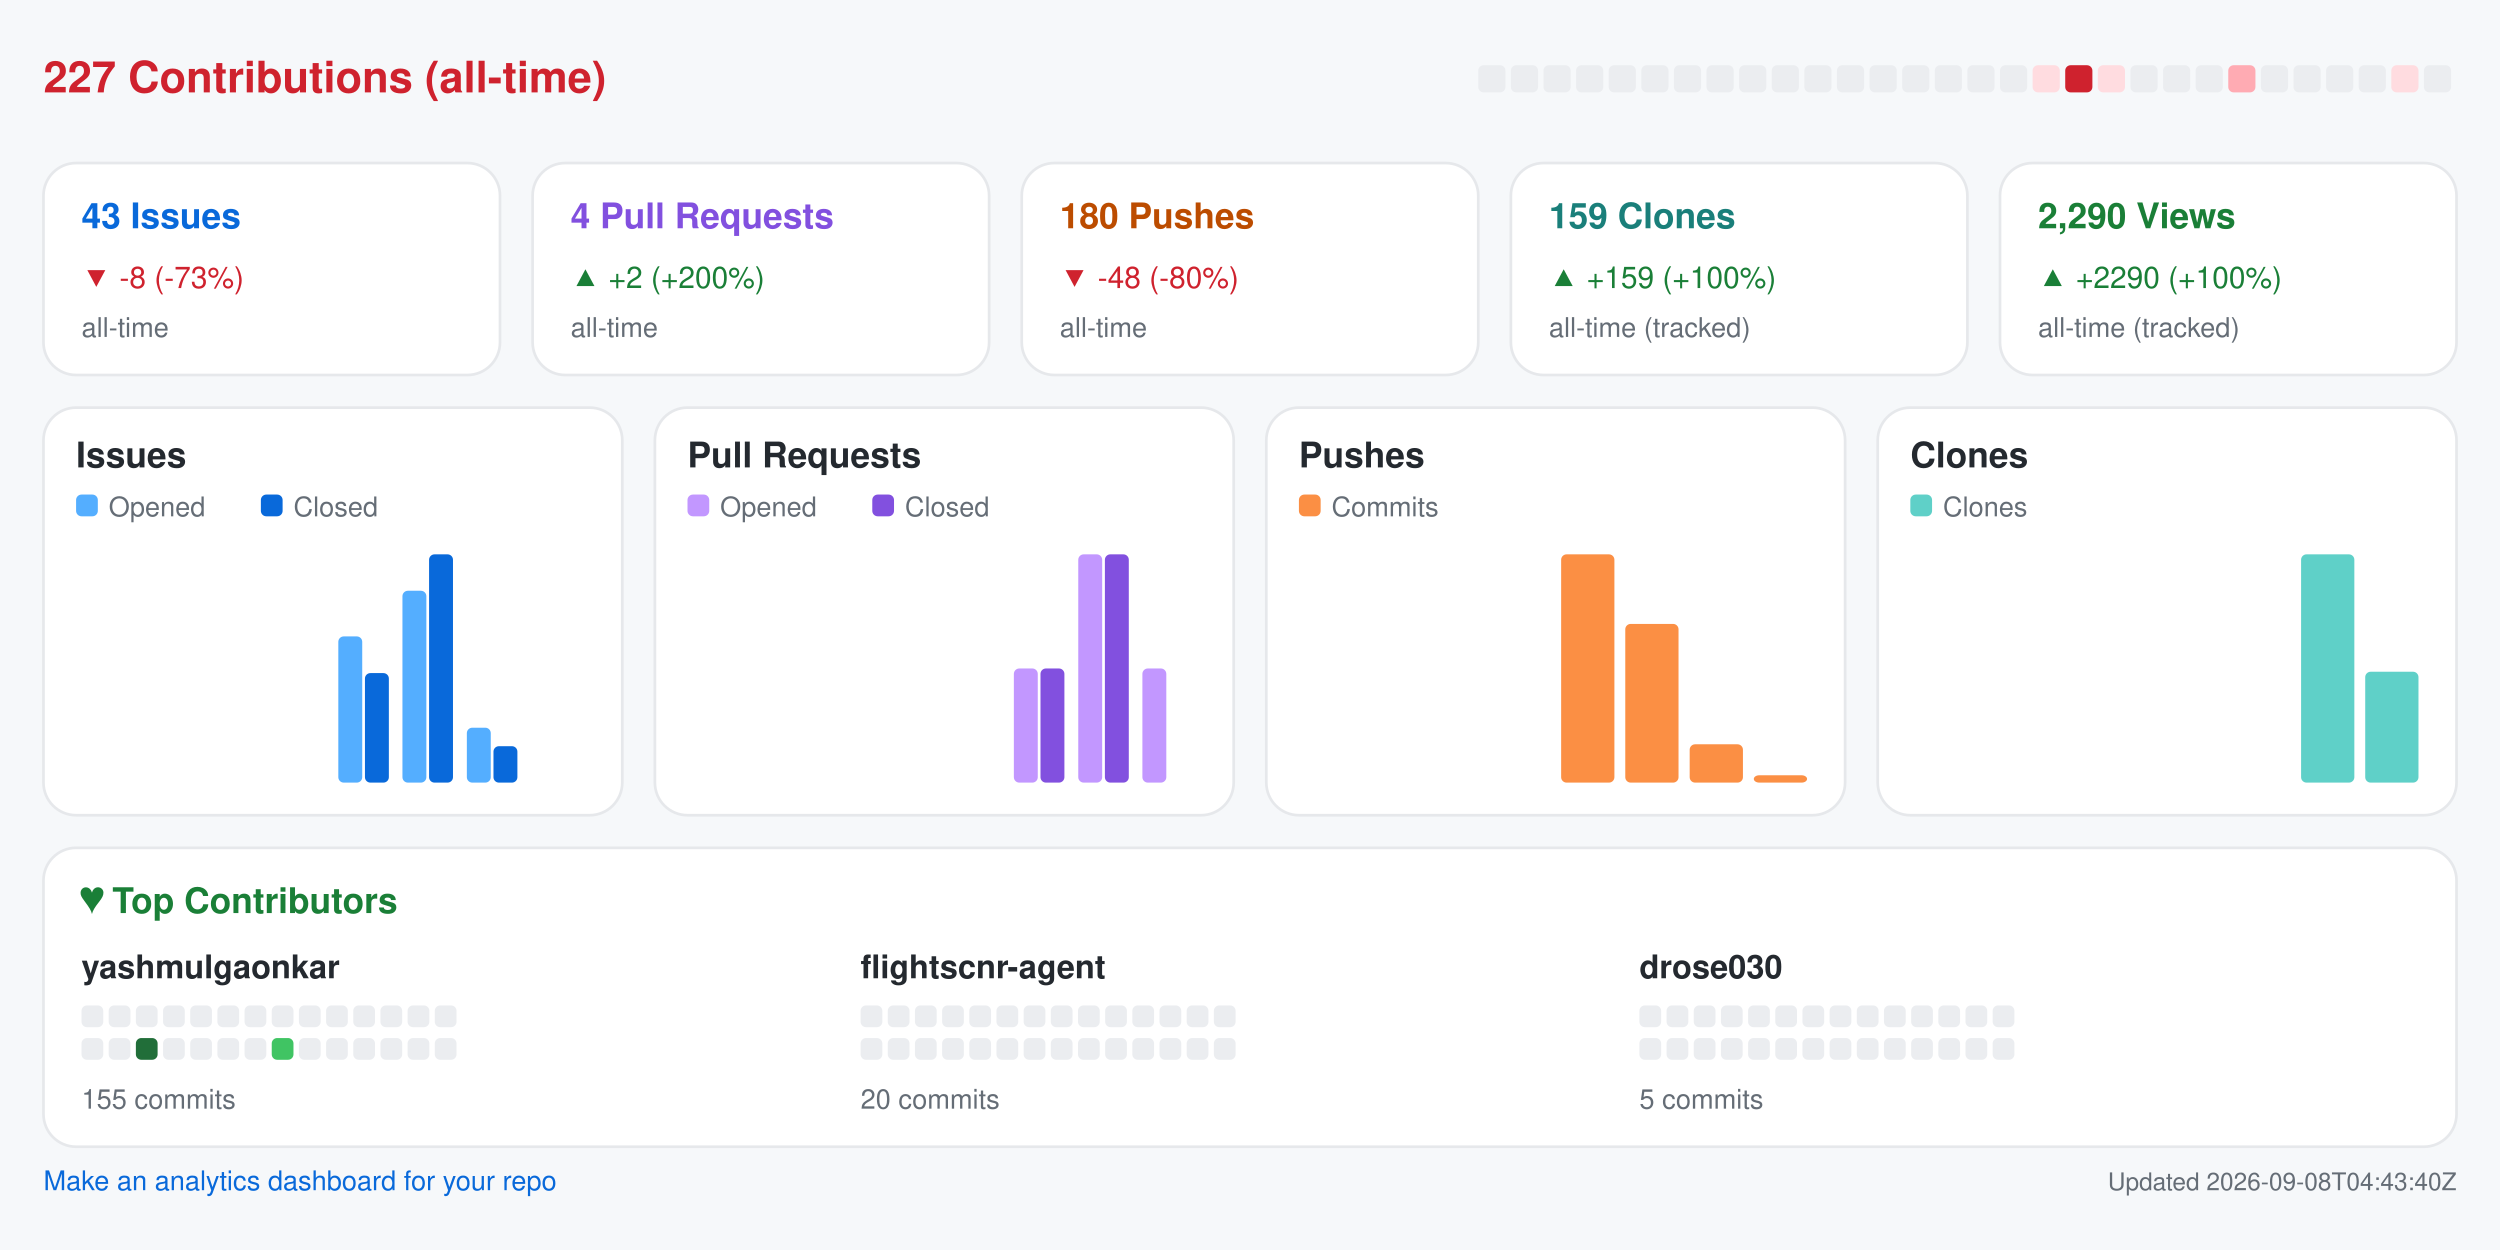
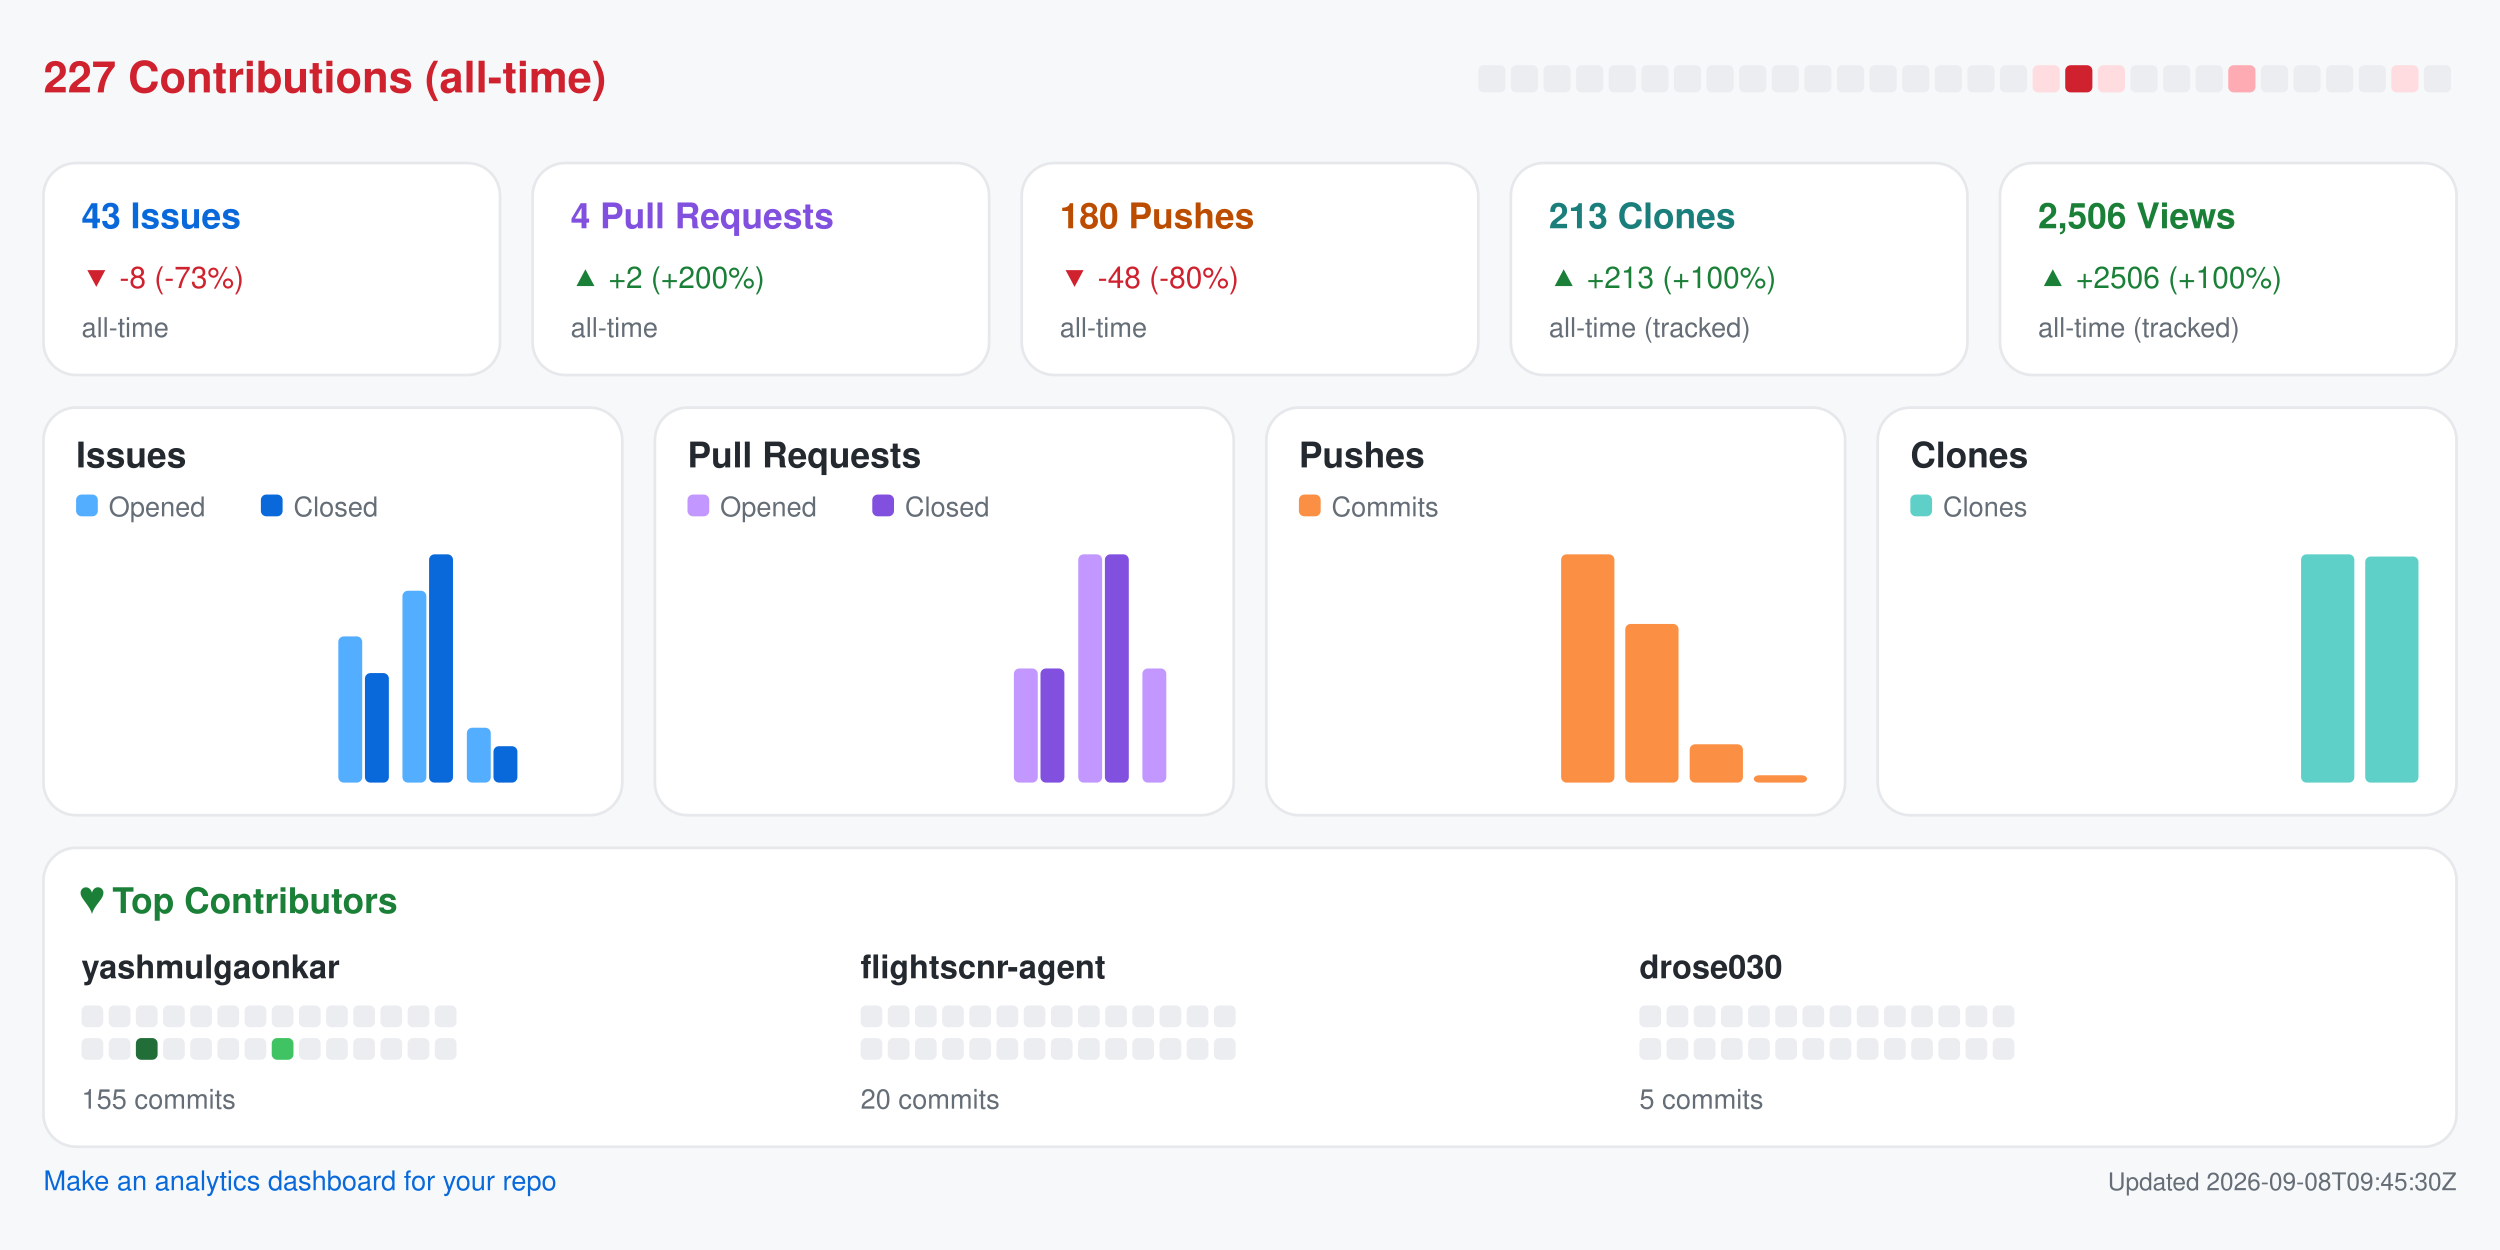
<svg xmlns="http://www.w3.org/2000/svg" width="920" height="460" viewBox="0 0 920 460" role="img" aria-label="Repository analytics for yashmulgaonkar/FlightScnr">
  <rect x="0.0" y="0.0" width="920.0" height="460.0" rx="0" fill="#f6f8fa" />
  <text x="16.0" y="34.0" fill="#cf222e" font-size="16" font-family="-apple-system,BlinkMacSystemFont,Segoe UI,Helvetica,Arial,sans-serif" font-weight="600" text-anchor="start">227 Contributions (all-time)</text>
  <rect x="544.0" y="24.0" width="10.0" height="10.0" rx="2" fill="#ebedf0" />
  <rect x="556.0" y="24.0" width="10.0" height="10.0" rx="2" fill="#ebedf0" />
  <rect x="568.0" y="24.0" width="10.0" height="10.0" rx="2" fill="#ebedf0" />
  <rect x="580.0" y="24.0" width="10.0" height="10.0" rx="2" fill="#ebedf0" />
  <rect x="592.0" y="24.0" width="10.0" height="10.0" rx="2" fill="#ebedf0" />
  <rect x="604.0" y="24.0" width="10.0" height="10.0" rx="2" fill="#ebedf0" />
  <rect x="616.0" y="24.0" width="10.0" height="10.0" rx="2" fill="#ebedf0" />
  <rect x="628.0" y="24.0" width="10.0" height="10.0" rx="2" fill="#ebedf0" />
  <rect x="640.0" y="24.0" width="10.0" height="10.0" rx="2" fill="#ebedf0" />
  <rect x="652.0" y="24.0" width="10.0" height="10.0" rx="2" fill="#ebedf0" />
  <rect x="664.0" y="24.0" width="10.0" height="10.0" rx="2" fill="#ebedf0" />
  <rect x="676.0" y="24.0" width="10.0" height="10.0" rx="2" fill="#ebedf0" />
  <rect x="688.0" y="24.0" width="10.0" height="10.0" rx="2" fill="#ebedf0" />
  <rect x="700.0" y="24.0" width="10.0" height="10.0" rx="2" fill="#ebedf0" />
  <rect x="712.0" y="24.0" width="10.0" height="10.0" rx="2" fill="#ebedf0" />
  <rect x="724.0" y="24.0" width="10.0" height="10.0" rx="2" fill="#ebedf0" />
  <rect x="736.0" y="24.0" width="10.0" height="10.0" rx="2" fill="#ebedf0" />
  <rect x="748.0" y="24.0" width="10.0" height="10.0" rx="2" fill="#ffdce0" />
  <rect x="760.0" y="24.0" width="10.0" height="10.0" rx="2" fill="#cf222e" />
  <rect x="772.0" y="24.0" width="10.0" height="10.0" rx="2" fill="#ffdce0" />
  <rect x="784.0" y="24.0" width="10.0" height="10.0" rx="2" fill="#ebedf0" />
  <rect x="796.0" y="24.0" width="10.0" height="10.0" rx="2" fill="#ebedf0" />
  <rect x="808.0" y="24.0" width="10.0" height="10.0" rx="2" fill="#ebedf0" />
  <rect x="820.0" y="24.0" width="10.0" height="10.0" rx="2" fill="#ffabb3" />
  <rect x="832.0" y="24.0" width="10.0" height="10.0" rx="2" fill="#ebedf0" />
  <rect x="844.0" y="24.0" width="10.0" height="10.0" rx="2" fill="#ebedf0" />
  <rect x="856.0" y="24.0" width="10.0" height="10.0" rx="2" fill="#ebedf0" />
  <rect x="868.0" y="24.0" width="10.0" height="10.0" rx="2" fill="#ebedf0" />
  <rect x="880.0" y="24.0" width="10.0" height="10.0" rx="2" fill="#ffdce0" />
  <rect x="892.0" y="24.0" width="10.0" height="10.0" rx="2" fill="#ebedf0" />
  <rect x="16.0" y="60.0" width="168.0" height="78.0" rx="12" fill="#ffffff" stroke="#e6e8eb" />
  <text x="30.0" y="84.0" fill="#0969da" font-size="13" font-family="-apple-system,BlinkMacSystemFont,Segoe UI,Helvetica,Arial,sans-serif" font-weight="600" text-anchor="start">43 Issues</text>
  <text x="30.0" y="106.0" fill="#cf222e" font-size="11" font-family="-apple-system,BlinkMacSystemFont,Segoe UI,Helvetica,Arial,sans-serif" font-weight="400" text-anchor="start">▼ -8 (-73%)</text>
  <text x="30.0" y="124.0" fill="#656d76" font-size="10" font-family="-apple-system,BlinkMacSystemFont,Segoe UI,Helvetica,Arial,sans-serif" font-weight="400" text-anchor="start">all-time</text>
  <rect x="196.0" y="60.0" width="168.0" height="78.0" rx="12" fill="#ffffff" stroke="#e6e8eb" />
  <text x="210.0" y="84.0" fill="#8250df" font-size="13" font-family="-apple-system,BlinkMacSystemFont,Segoe UI,Helvetica,Arial,sans-serif" font-weight="600" text-anchor="start">4 Pull Requests</text>
  <text x="210.0" y="106.0" fill="#1a7f37" font-size="11" font-family="-apple-system,BlinkMacSystemFont,Segoe UI,Helvetica,Arial,sans-serif" font-weight="400" text-anchor="start">▲ +2 (+200%)</text>
  <text x="210.0" y="124.0" fill="#656d76" font-size="10" font-family="-apple-system,BlinkMacSystemFont,Segoe UI,Helvetica,Arial,sans-serif" font-weight="400" text-anchor="start">all-time</text>
  <rect x="376.0" y="60.0" width="168.0" height="78.0" rx="12" fill="#ffffff" stroke="#e6e8eb" />
  <text x="390.0" y="84.0" fill="#bc4c00" font-size="13" font-family="-apple-system,BlinkMacSystemFont,Segoe UI,Helvetica,Arial,sans-serif" font-weight="600" text-anchor="start">180 Pushes</text>
  <text x="390.0" y="106.0" fill="#cf222e" font-size="11" font-family="-apple-system,BlinkMacSystemFont,Segoe UI,Helvetica,Arial,sans-serif" font-weight="400" text-anchor="start">▼ -48 (-80%)</text>
  <text x="390.0" y="124.0" fill="#656d76" font-size="10" font-family="-apple-system,BlinkMacSystemFont,Segoe UI,Helvetica,Arial,sans-serif" font-weight="400" text-anchor="start">all-time</text>
  <rect x="556.0" y="60.0" width="168.0" height="78.0" rx="12" fill="#ffffff" stroke="#e6e8eb" />
-   <text x="570.0" y="84.0" fill="#1a7f7a" font-size="13" font-family="-apple-system,BlinkMacSystemFont,Segoe UI,Helvetica,Arial,sans-serif" font-weight="600" text-anchor="start">159 Clones</text>
-   <text x="570.0" y="106.0" fill="#1a7f37" font-size="11" font-family="-apple-system,BlinkMacSystemFont,Segoe UI,Helvetica,Arial,sans-serif" font-weight="400" text-anchor="start">▲ +159 (+100%)</text>
+   <text x="570.0" y="84.0" fill="#1a7f7a" font-size="13" font-family="-apple-system,BlinkMacSystemFont,Segoe UI,Helvetica,Arial,sans-serif" font-weight="600" text-anchor="start">213 Clones</text>
+   <text x="570.0" y="106.0" fill="#1a7f37" font-size="11" font-family="-apple-system,BlinkMacSystemFont,Segoe UI,Helvetica,Arial,sans-serif" font-weight="400" text-anchor="start">▲ +213 (+100%)</text>
  <text x="570.0" y="124.0" fill="#656d76" font-size="10" font-family="-apple-system,BlinkMacSystemFont,Segoe UI,Helvetica,Arial,sans-serif" font-weight="400" text-anchor="start">all-time (tracked)</text>
  <rect x="736.0" y="60.0" width="168.0" height="78.0" rx="12" fill="#ffffff" stroke="#e6e8eb" />
-   <text x="750.0" y="84.0" fill="#1a7f37" font-size="13" font-family="-apple-system,BlinkMacSystemFont,Segoe UI,Helvetica,Arial,sans-serif" font-weight="600" text-anchor="start">2,290 Views</text>
-   <text x="750.0" y="106.0" fill="#1a7f37" font-size="11" font-family="-apple-system,BlinkMacSystemFont,Segoe UI,Helvetica,Arial,sans-serif" font-weight="400" text-anchor="start">▲ +2290 (+100%)</text>
+   <text x="750.0" y="84.0" fill="#1a7f37" font-size="13" font-family="-apple-system,BlinkMacSystemFont,Segoe UI,Helvetica,Arial,sans-serif" font-weight="600" text-anchor="start">2,506 Views</text>
+   <text x="750.0" y="106.0" fill="#1a7f37" font-size="11" font-family="-apple-system,BlinkMacSystemFont,Segoe UI,Helvetica,Arial,sans-serif" font-weight="400" text-anchor="start">▲ +2506 (+100%)</text>
  <text x="750.0" y="124.0" fill="#656d76" font-size="10" font-family="-apple-system,BlinkMacSystemFont,Segoe UI,Helvetica,Arial,sans-serif" font-weight="400" text-anchor="start">all-time (tracked)</text>
  <rect x="16.0" y="150.0" width="213.0" height="150.0" rx="12" fill="#ffffff" stroke="#e6e8eb" />
  <text x="28.0" y="172.0" fill="#24292f" font-size="13" font-family="-apple-system,BlinkMacSystemFont,Segoe UI,Helvetica,Arial,sans-serif" font-weight="600" text-anchor="start">Issues</text>
  <rect x="28.0" y="182.0" width="8.0" height="8.0" rx="2" fill="#54aeff" />
  <text x="40.0" y="190.0" fill="#656d76" font-size="10" font-family="-apple-system,BlinkMacSystemFont,Segoe UI,Helvetica,Arial,sans-serif" font-weight="400" text-anchor="start">Opened</text>
  <rect x="96.0" y="182.0" width="8.0" height="8.0" rx="2" fill="#0969da" />
  <text x="108.0" y="190.0" fill="#656d76" font-size="10" font-family="-apple-system,BlinkMacSystemFont,Segoe UI,Helvetica,Arial,sans-serif" font-weight="400" text-anchor="start">Closed</text>
  <rect x="30.0" y="288.0" width="8.8" height="0.0" rx="2" fill="#54aeff" />
  <rect x="39.8" y="288.0" width="8.8" height="0.0" rx="2" fill="#0969da" />
  <rect x="53.6" y="288.0" width="8.8" height="0.0" rx="2" fill="#54aeff" />
  <rect x="63.4" y="288.0" width="8.8" height="0.0" rx="2" fill="#0969da" />
  <rect x="77.2" y="288.0" width="8.8" height="0.0" rx="2" fill="#54aeff" />
  <rect x="87.1" y="288.0" width="8.8" height="0.0" rx="2" fill="#0969da" />
  <rect x="100.9" y="288.0" width="8.8" height="0.0" rx="2" fill="#54aeff" />
  <rect x="110.7" y="288.0" width="8.8" height="0.0" rx="2" fill="#0969da" />
  <rect x="124.5" y="234.2" width="8.8" height="53.8" rx="2" fill="#54aeff" />
  <rect x="134.3" y="247.7" width="8.8" height="40.3" rx="2" fill="#0969da" />
  <rect x="148.1" y="217.4" width="8.8" height="70.6" rx="2" fill="#54aeff" />
  <rect x="157.9" y="204.0" width="8.8" height="84.0" rx="2" fill="#0969da" />
  <rect x="171.8" y="267.8" width="8.8" height="20.2" rx="2" fill="#54aeff" />
  <rect x="181.6" y="274.6" width="8.8" height="13.4" rx="2" fill="#0969da" />
  <rect x="195.4" y="288.0" width="8.8" height="0.0" rx="2" fill="#54aeff" />
  <rect x="205.2" y="288.0" width="8.8" height="0.0" rx="2" fill="#0969da" />
  <rect x="241.0" y="150.0" width="213.0" height="150.0" rx="12" fill="#ffffff" stroke="#e6e8eb" />
  <text x="253.0" y="172.0" fill="#24292f" font-size="13" font-family="-apple-system,BlinkMacSystemFont,Segoe UI,Helvetica,Arial,sans-serif" font-weight="600" text-anchor="start">Pull Requests</text>
  <rect x="253.0" y="182.0" width="8.0" height="8.0" rx="2" fill="#c297ff" />
  <text x="265.0" y="190.0" fill="#656d76" font-size="10" font-family="-apple-system,BlinkMacSystemFont,Segoe UI,Helvetica,Arial,sans-serif" font-weight="400" text-anchor="start">Opened</text>
  <rect x="321.0" y="182.0" width="8.0" height="8.0" rx="2" fill="#8250df" />
  <text x="333.0" y="190.0" fill="#656d76" font-size="10" font-family="-apple-system,BlinkMacSystemFont,Segoe UI,Helvetica,Arial,sans-serif" font-weight="400" text-anchor="start">Closed</text>
  <rect x="255.0" y="288.0" width="8.8" height="0.0" rx="2" fill="#c297ff" />
  <rect x="264.8" y="288.0" width="8.8" height="0.0" rx="2" fill="#8250df" />
  <rect x="278.6" y="288.0" width="8.8" height="0.0" rx="2" fill="#c297ff" />
  <rect x="288.4" y="288.0" width="8.8" height="0.0" rx="2" fill="#8250df" />
  <rect x="302.2" y="288.0" width="8.8" height="0.0" rx="2" fill="#c297ff" />
  <rect x="312.1" y="288.0" width="8.8" height="0.0" rx="2" fill="#8250df" />
  <rect x="325.9" y="288.0" width="8.8" height="0.0" rx="2" fill="#c297ff" />
  <rect x="335.7" y="288.0" width="8.8" height="0.0" rx="2" fill="#8250df" />
  <rect x="349.5" y="288.0" width="8.8" height="0.0" rx="2" fill="#c297ff" />
  <rect x="359.3" y="288.0" width="8.8" height="0.0" rx="2" fill="#8250df" />
  <rect x="373.1" y="246.0" width="8.8" height="42.0" rx="2" fill="#c297ff" />
  <rect x="382.9" y="246.0" width="8.8" height="42.0" rx="2" fill="#8250df" />
  <rect x="396.8" y="204.0" width="8.8" height="84.0" rx="2" fill="#c297ff" />
  <rect x="406.6" y="204.0" width="8.8" height="84.0" rx="2" fill="#8250df" />
  <rect x="420.4" y="246.0" width="8.8" height="42.0" rx="2" fill="#c297ff" />
  <rect x="430.2" y="288.0" width="8.8" height="0.0" rx="2" fill="#8250df" />
  <rect x="466.0" y="150.0" width="213.0" height="150.0" rx="12" fill="#ffffff" stroke="#e6e8eb" />
  <text x="478.0" y="172.0" fill="#24292f" font-size="13" font-family="-apple-system,BlinkMacSystemFont,Segoe UI,Helvetica,Arial,sans-serif" font-weight="600" text-anchor="start">Pushes</text>
  <rect x="478.0" y="182.0" width="8.0" height="8.0" rx="2" fill="#fb8f44" />
  <text x="490.0" y="190.0" fill="#656d76" font-size="10" font-family="-apple-system,BlinkMacSystemFont,Segoe UI,Helvetica,Arial,sans-serif" font-weight="400" text-anchor="start">Commits</text>
  <rect x="480.0" y="288.0" width="19.6" height="0.0" rx="2" fill="#fb8f44" />
  <rect x="503.6" y="288.0" width="19.6" height="0.0" rx="2" fill="#fb8f44" />
  <rect x="527.2" y="288.0" width="19.6" height="0.0" rx="2" fill="#fb8f44" />
  <rect x="550.9" y="288.0" width="19.6" height="0.0" rx="2" fill="#fb8f44" />
  <rect x="574.5" y="204.0" width="19.6" height="84.0" rx="2" fill="#fb8f44" />
  <rect x="598.1" y="229.6" width="19.6" height="58.4" rx="2" fill="#fb8f44" />
  <rect x="621.8" y="273.9" width="19.6" height="14.1" rx="2" fill="#fb8f44" />
  <rect x="645.4" y="285.3" width="19.6" height="2.7" rx="2" fill="#fb8f44" />
  <rect x="691.0" y="150.0" width="213.0" height="150.0" rx="12" fill="#ffffff" stroke="#e6e8eb" />
  <text x="703.0" y="172.0" fill="#24292f" font-size="13" font-family="-apple-system,BlinkMacSystemFont,Segoe UI,Helvetica,Arial,sans-serif" font-weight="600" text-anchor="start">Clones</text>
  <rect x="703.0" y="182.0" width="8.0" height="8.0" rx="2" fill="#5fd0c8" />
  <text x="715.0" y="190.0" fill="#656d76" font-size="10" font-family="-apple-system,BlinkMacSystemFont,Segoe UI,Helvetica,Arial,sans-serif" font-weight="400" text-anchor="start">Clones</text>
  <rect x="705.0" y="288.0" width="19.6" height="0.0" rx="2" fill="#5fd0c8" />
  <rect x="728.6" y="288.0" width="19.6" height="0.0" rx="2" fill="#5fd0c8" />
  <rect x="752.2" y="288.0" width="19.6" height="0.0" rx="2" fill="#5fd0c8" />
  <rect x="775.9" y="288.0" width="19.6" height="0.0" rx="2" fill="#5fd0c8" />
  <rect x="799.5" y="288.0" width="19.6" height="0.0" rx="2" fill="#5fd0c8" />
  <rect x="823.1" y="288.0" width="19.6" height="0.0" rx="2" fill="#5fd0c8" />
  <rect x="846.8" y="204.0" width="19.6" height="84.0" rx="2" fill="#5fd0c8" />
-   <rect x="870.4" y="247.2" width="19.6" height="40.8" rx="2" fill="#5fd0c8" />
+   <rect x="870.4" y="204.8" width="19.6" height="83.2" rx="2" fill="#5fd0c8" />
  <rect x="16.0" y="312.0" width="888.0" height="110.0" rx="12" fill="#ffffff" stroke="#e6e8eb" />
  <text x="30.0" y="336.0" fill="#1a7f37" font-size="13" font-family="-apple-system,BlinkMacSystemFont,Segoe UI,Helvetica,Arial,sans-serif" font-weight="600" text-anchor="start">♥  Top Contributors</text>
  <text x="30.0" y="360.0" fill="#24292f" font-size="12" font-family="-apple-system,BlinkMacSystemFont,Segoe UI,Helvetica,Arial,sans-serif" font-weight="600" text-anchor="start">yashmulgaonkar</text>
  <rect x="30.0" y="370.0" width="8.0" height="8.0" rx="2" fill="#ebedf0" />
  <rect x="40.0" y="370.0" width="8.0" height="8.0" rx="2" fill="#ebedf0" />
  <rect x="50.0" y="370.0" width="8.0" height="8.0" rx="2" fill="#ebedf0" />
  <rect x="60.0" y="370.0" width="8.0" height="8.0" rx="2" fill="#ebedf0" />
  <rect x="70.0" y="370.0" width="8.0" height="8.0" rx="2" fill="#ebedf0" />
  <rect x="80.0" y="370.0" width="8.0" height="8.0" rx="2" fill="#ebedf0" />
  <rect x="90.0" y="370.0" width="8.0" height="8.0" rx="2" fill="#ebedf0" />
  <rect x="100.0" y="370.0" width="8.0" height="8.0" rx="2" fill="#ebedf0" />
  <rect x="110.0" y="370.0" width="8.0" height="8.0" rx="2" fill="#ebedf0" />
  <rect x="120.0" y="370.0" width="8.0" height="8.0" rx="2" fill="#ebedf0" />
  <rect x="130.0" y="370.0" width="8.0" height="8.0" rx="2" fill="#ebedf0" />
  <rect x="140.0" y="370.0" width="8.0" height="8.0" rx="2" fill="#ebedf0" />
  <rect x="150.0" y="370.0" width="8.0" height="8.0" rx="2" fill="#ebedf0" />
  <rect x="160.0" y="370.0" width="8.0" height="8.0" rx="2" fill="#ebedf0" />
  <rect x="30.0" y="382.0" width="8.0" height="8.0" rx="2" fill="#ebedf0" />
  <rect x="40.0" y="382.0" width="8.0" height="8.0" rx="2" fill="#ebedf0" />
  <rect x="50.0" y="382.0" width="8.0" height="8.0" rx="2" fill="#216e39" />
  <rect x="60.0" y="382.0" width="8.0" height="8.0" rx="2" fill="#ebedf0" />
  <rect x="70.0" y="382.0" width="8.0" height="8.0" rx="2" fill="#ebedf0" />
  <rect x="80.0" y="382.0" width="8.0" height="8.0" rx="2" fill="#ebedf0" />
  <rect x="90.0" y="382.0" width="8.0" height="8.0" rx="2" fill="#ebedf0" />
  <rect x="100.0" y="382.0" width="8.0" height="8.0" rx="2" fill="#40c463" />
  <rect x="110.0" y="382.0" width="8.0" height="8.0" rx="2" fill="#ebedf0" />
  <rect x="120.0" y="382.0" width="8.0" height="8.0" rx="2" fill="#ebedf0" />
  <rect x="130.0" y="382.0" width="8.0" height="8.0" rx="2" fill="#ebedf0" />
  <rect x="140.0" y="382.0" width="8.0" height="8.0" rx="2" fill="#ebedf0" />
  <rect x="150.0" y="382.0" width="8.0" height="8.0" rx="2" fill="#ebedf0" />
  <rect x="160.0" y="382.0" width="8.0" height="8.0" rx="2" fill="#ebedf0" />
  <text x="30.0" y="408.0" fill="#656d76" font-size="10" font-family="-apple-system,BlinkMacSystemFont,Segoe UI,Helvetica,Arial,sans-serif" font-weight="400" text-anchor="start">155 commits</text>
  <text x="316.7" y="360.0" fill="#24292f" font-size="12" font-family="-apple-system,BlinkMacSystemFont,Segoe UI,Helvetica,Arial,sans-serif" font-weight="600" text-anchor="start">flightscnr-agent</text>
  <rect x="316.7" y="370.0" width="8.0" height="8.0" rx="2" fill="#ebedf0" />
  <rect x="326.7" y="370.0" width="8.0" height="8.0" rx="2" fill="#ebedf0" />
  <rect x="336.7" y="370.0" width="8.0" height="8.0" rx="2" fill="#ebedf0" />
  <rect x="346.7" y="370.0" width="8.0" height="8.0" rx="2" fill="#ebedf0" />
  <rect x="356.7" y="370.0" width="8.0" height="8.0" rx="2" fill="#ebedf0" />
  <rect x="366.7" y="370.0" width="8.0" height="8.0" rx="2" fill="#ebedf0" />
  <rect x="376.7" y="370.0" width="8.0" height="8.0" rx="2" fill="#ebedf0" />
  <rect x="386.7" y="370.0" width="8.0" height="8.0" rx="2" fill="#ebedf0" />
  <rect x="396.7" y="370.0" width="8.0" height="8.0" rx="2" fill="#ebedf0" />
  <rect x="406.7" y="370.0" width="8.0" height="8.0" rx="2" fill="#ebedf0" />
  <rect x="416.7" y="370.0" width="8.0" height="8.0" rx="2" fill="#ebedf0" />
  <rect x="426.7" y="370.0" width="8.0" height="8.0" rx="2" fill="#ebedf0" />
  <rect x="436.7" y="370.0" width="8.0" height="8.0" rx="2" fill="#ebedf0" />
  <rect x="446.7" y="370.0" width="8.0" height="8.0" rx="2" fill="#ebedf0" />
  <rect x="316.7" y="382.0" width="8.0" height="8.0" rx="2" fill="#ebedf0" />
  <rect x="326.7" y="382.0" width="8.0" height="8.0" rx="2" fill="#ebedf0" />
  <rect x="336.7" y="382.0" width="8.0" height="8.0" rx="2" fill="#ebedf0" />
  <rect x="346.7" y="382.0" width="8.0" height="8.0" rx="2" fill="#ebedf0" />
  <rect x="356.7" y="382.0" width="8.0" height="8.0" rx="2" fill="#ebedf0" />
  <rect x="366.7" y="382.0" width="8.0" height="8.0" rx="2" fill="#ebedf0" />
  <rect x="376.7" y="382.0" width="8.0" height="8.0" rx="2" fill="#ebedf0" />
  <rect x="386.7" y="382.0" width="8.0" height="8.0" rx="2" fill="#ebedf0" />
  <rect x="396.7" y="382.0" width="8.0" height="8.0" rx="2" fill="#ebedf0" />
  <rect x="406.7" y="382.0" width="8.0" height="8.0" rx="2" fill="#ebedf0" />
  <rect x="416.7" y="382.0" width="8.0" height="8.0" rx="2" fill="#ebedf0" />
  <rect x="426.7" y="382.0" width="8.0" height="8.0" rx="2" fill="#ebedf0" />
  <rect x="436.7" y="382.0" width="8.0" height="8.0" rx="2" fill="#ebedf0" />
  <rect x="446.7" y="382.0" width="8.0" height="8.0" rx="2" fill="#ebedf0" />
  <text x="316.7" y="408.0" fill="#656d76" font-size="10" font-family="-apple-system,BlinkMacSystemFont,Segoe UI,Helvetica,Arial,sans-serif" font-weight="400" text-anchor="start">20 commits</text>
  <text x="603.3" y="360.0" fill="#24292f" font-size="12" font-family="-apple-system,BlinkMacSystemFont,Segoe UI,Helvetica,Arial,sans-serif" font-weight="600" text-anchor="start">drose030</text>
  <rect x="603.3" y="370.0" width="8.0" height="8.0" rx="2" fill="#ebedf0" />
  <rect x="613.3" y="370.0" width="8.0" height="8.0" rx="2" fill="#ebedf0" />
  <rect x="623.3" y="370.0" width="8.0" height="8.0" rx="2" fill="#ebedf0" />
  <rect x="633.3" y="370.0" width="8.0" height="8.0" rx="2" fill="#ebedf0" />
  <rect x="643.3" y="370.0" width="8.0" height="8.0" rx="2" fill="#ebedf0" />
  <rect x="653.3" y="370.0" width="8.0" height="8.0" rx="2" fill="#ebedf0" />
  <rect x="663.3" y="370.0" width="8.0" height="8.0" rx="2" fill="#ebedf0" />
  <rect x="673.3" y="370.0" width="8.0" height="8.0" rx="2" fill="#ebedf0" />
  <rect x="683.3" y="370.0" width="8.0" height="8.0" rx="2" fill="#ebedf0" />
  <rect x="693.3" y="370.0" width="8.0" height="8.0" rx="2" fill="#ebedf0" />
  <rect x="703.3" y="370.0" width="8.0" height="8.0" rx="2" fill="#ebedf0" />
  <rect x="713.3" y="370.0" width="8.0" height="8.0" rx="2" fill="#ebedf0" />
  <rect x="723.3" y="370.0" width="8.0" height="8.0" rx="2" fill="#ebedf0" />
  <rect x="733.3" y="370.0" width="8.0" height="8.0" rx="2" fill="#ebedf0" />
  <rect x="603.3" y="382.0" width="8.0" height="8.0" rx="2" fill="#ebedf0" />
  <rect x="613.3" y="382.0" width="8.0" height="8.0" rx="2" fill="#ebedf0" />
  <rect x="623.3" y="382.0" width="8.0" height="8.0" rx="2" fill="#ebedf0" />
  <rect x="633.3" y="382.0" width="8.0" height="8.0" rx="2" fill="#ebedf0" />
  <rect x="643.3" y="382.0" width="8.0" height="8.0" rx="2" fill="#ebedf0" />
  <rect x="653.3" y="382.0" width="8.0" height="8.0" rx="2" fill="#ebedf0" />
  <rect x="663.3" y="382.0" width="8.0" height="8.0" rx="2" fill="#ebedf0" />
  <rect x="673.3" y="382.0" width="8.0" height="8.0" rx="2" fill="#ebedf0" />
  <rect x="683.3" y="382.0" width="8.0" height="8.0" rx="2" fill="#ebedf0" />
  <rect x="693.3" y="382.0" width="8.0" height="8.0" rx="2" fill="#ebedf0" />
  <rect x="703.3" y="382.0" width="8.0" height="8.0" rx="2" fill="#ebedf0" />
  <rect x="713.3" y="382.0" width="8.0" height="8.0" rx="2" fill="#ebedf0" />
  <rect x="723.3" y="382.0" width="8.0" height="8.0" rx="2" fill="#ebedf0" />
  <rect x="733.3" y="382.0" width="8.0" height="8.0" rx="2" fill="#ebedf0" />
  <text x="603.3" y="408.0" fill="#656d76" font-size="10" font-family="-apple-system,BlinkMacSystemFont,Segoe UI,Helvetica,Arial,sans-serif" font-weight="400" text-anchor="start">5 commits</text>
  <a href="https://github.com/yashmulgaonkar/repo-analytics" target="_blank" rel="noopener noreferrer">
    <text x="16.0" y="438.0" fill="#0969da" font-size="10" font-family="-apple-system,BlinkMacSystemFont,Segoe UI,Helvetica,Arial,sans-serif" font-weight="400" text-anchor="start">Make an analytics dashboard for your repo</text>
  </a>
-   <text x="904.0" y="438.0" fill="#656d76" font-size="9" font-family="-apple-system,BlinkMacSystemFont,Segoe UI,Helvetica,Arial,sans-serif" font-weight="400" text-anchor="end">Updated 2026-09-08T04:43:40Z</text>
+   <text x="904.0" y="438.0" fill="#656d76" font-size="9" font-family="-apple-system,BlinkMacSystemFont,Segoe UI,Helvetica,Arial,sans-serif" font-weight="400" text-anchor="end">Updated 2026-09-08T09:45:30Z</text>
</svg>
